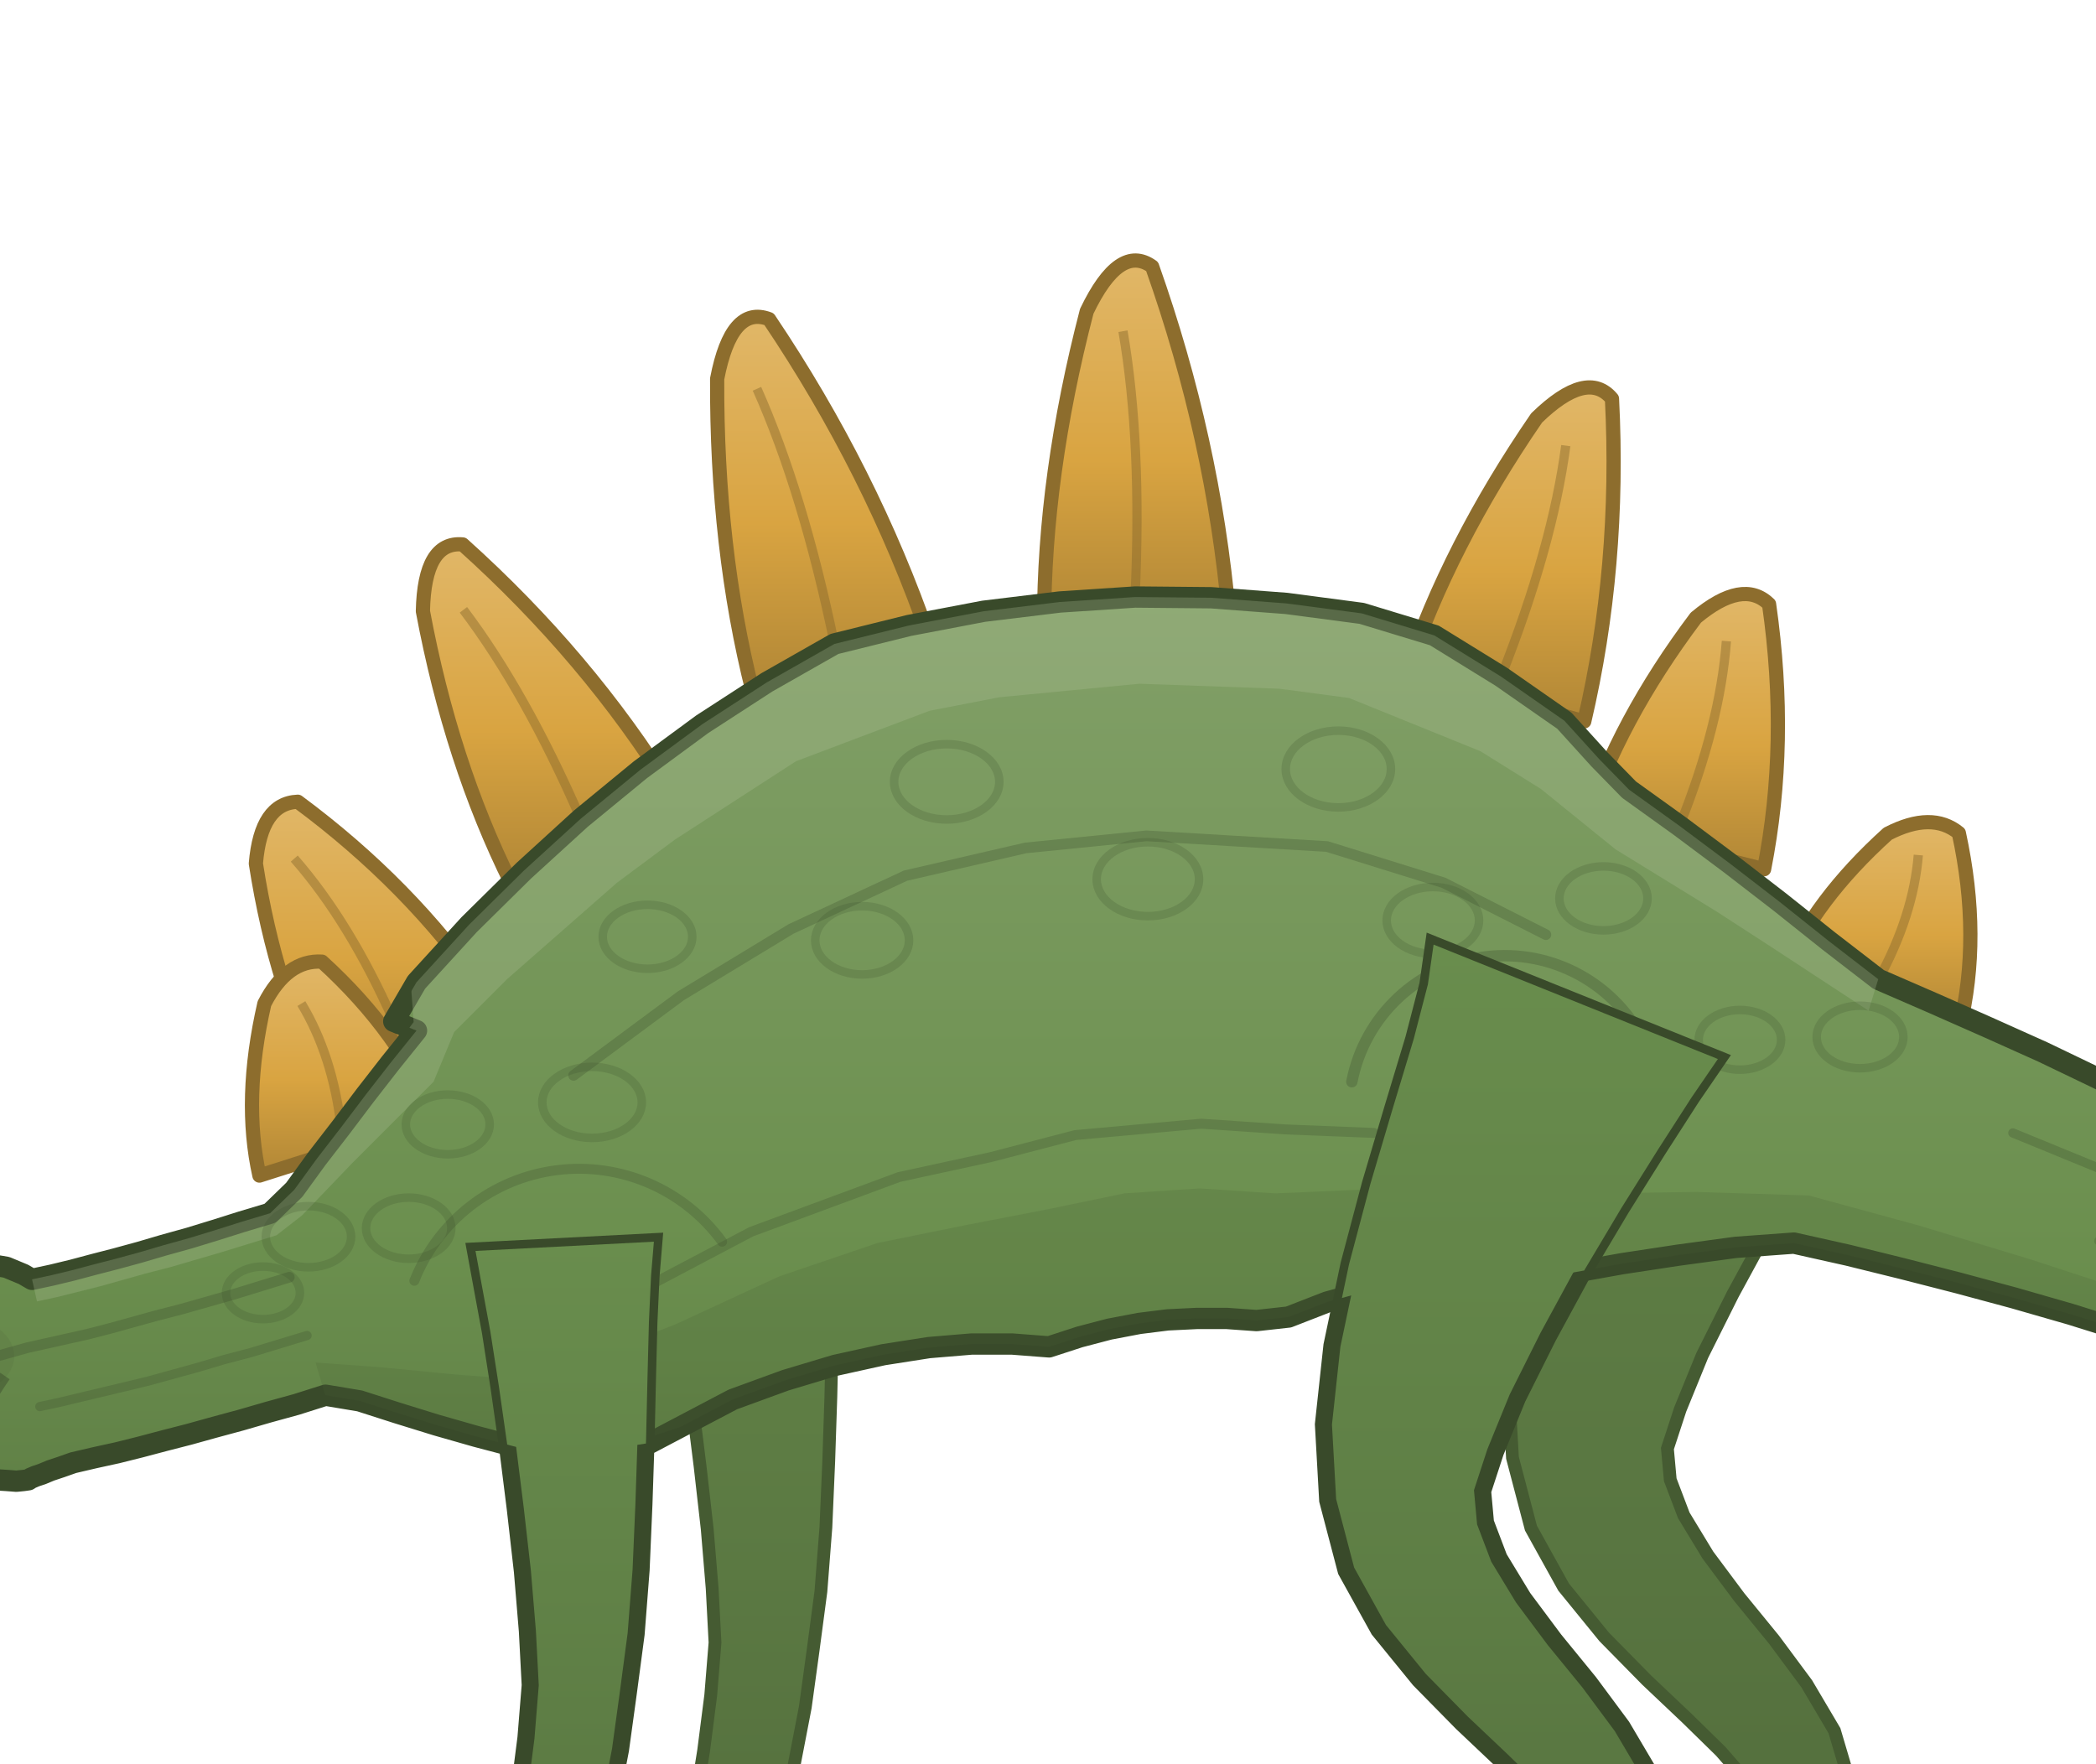
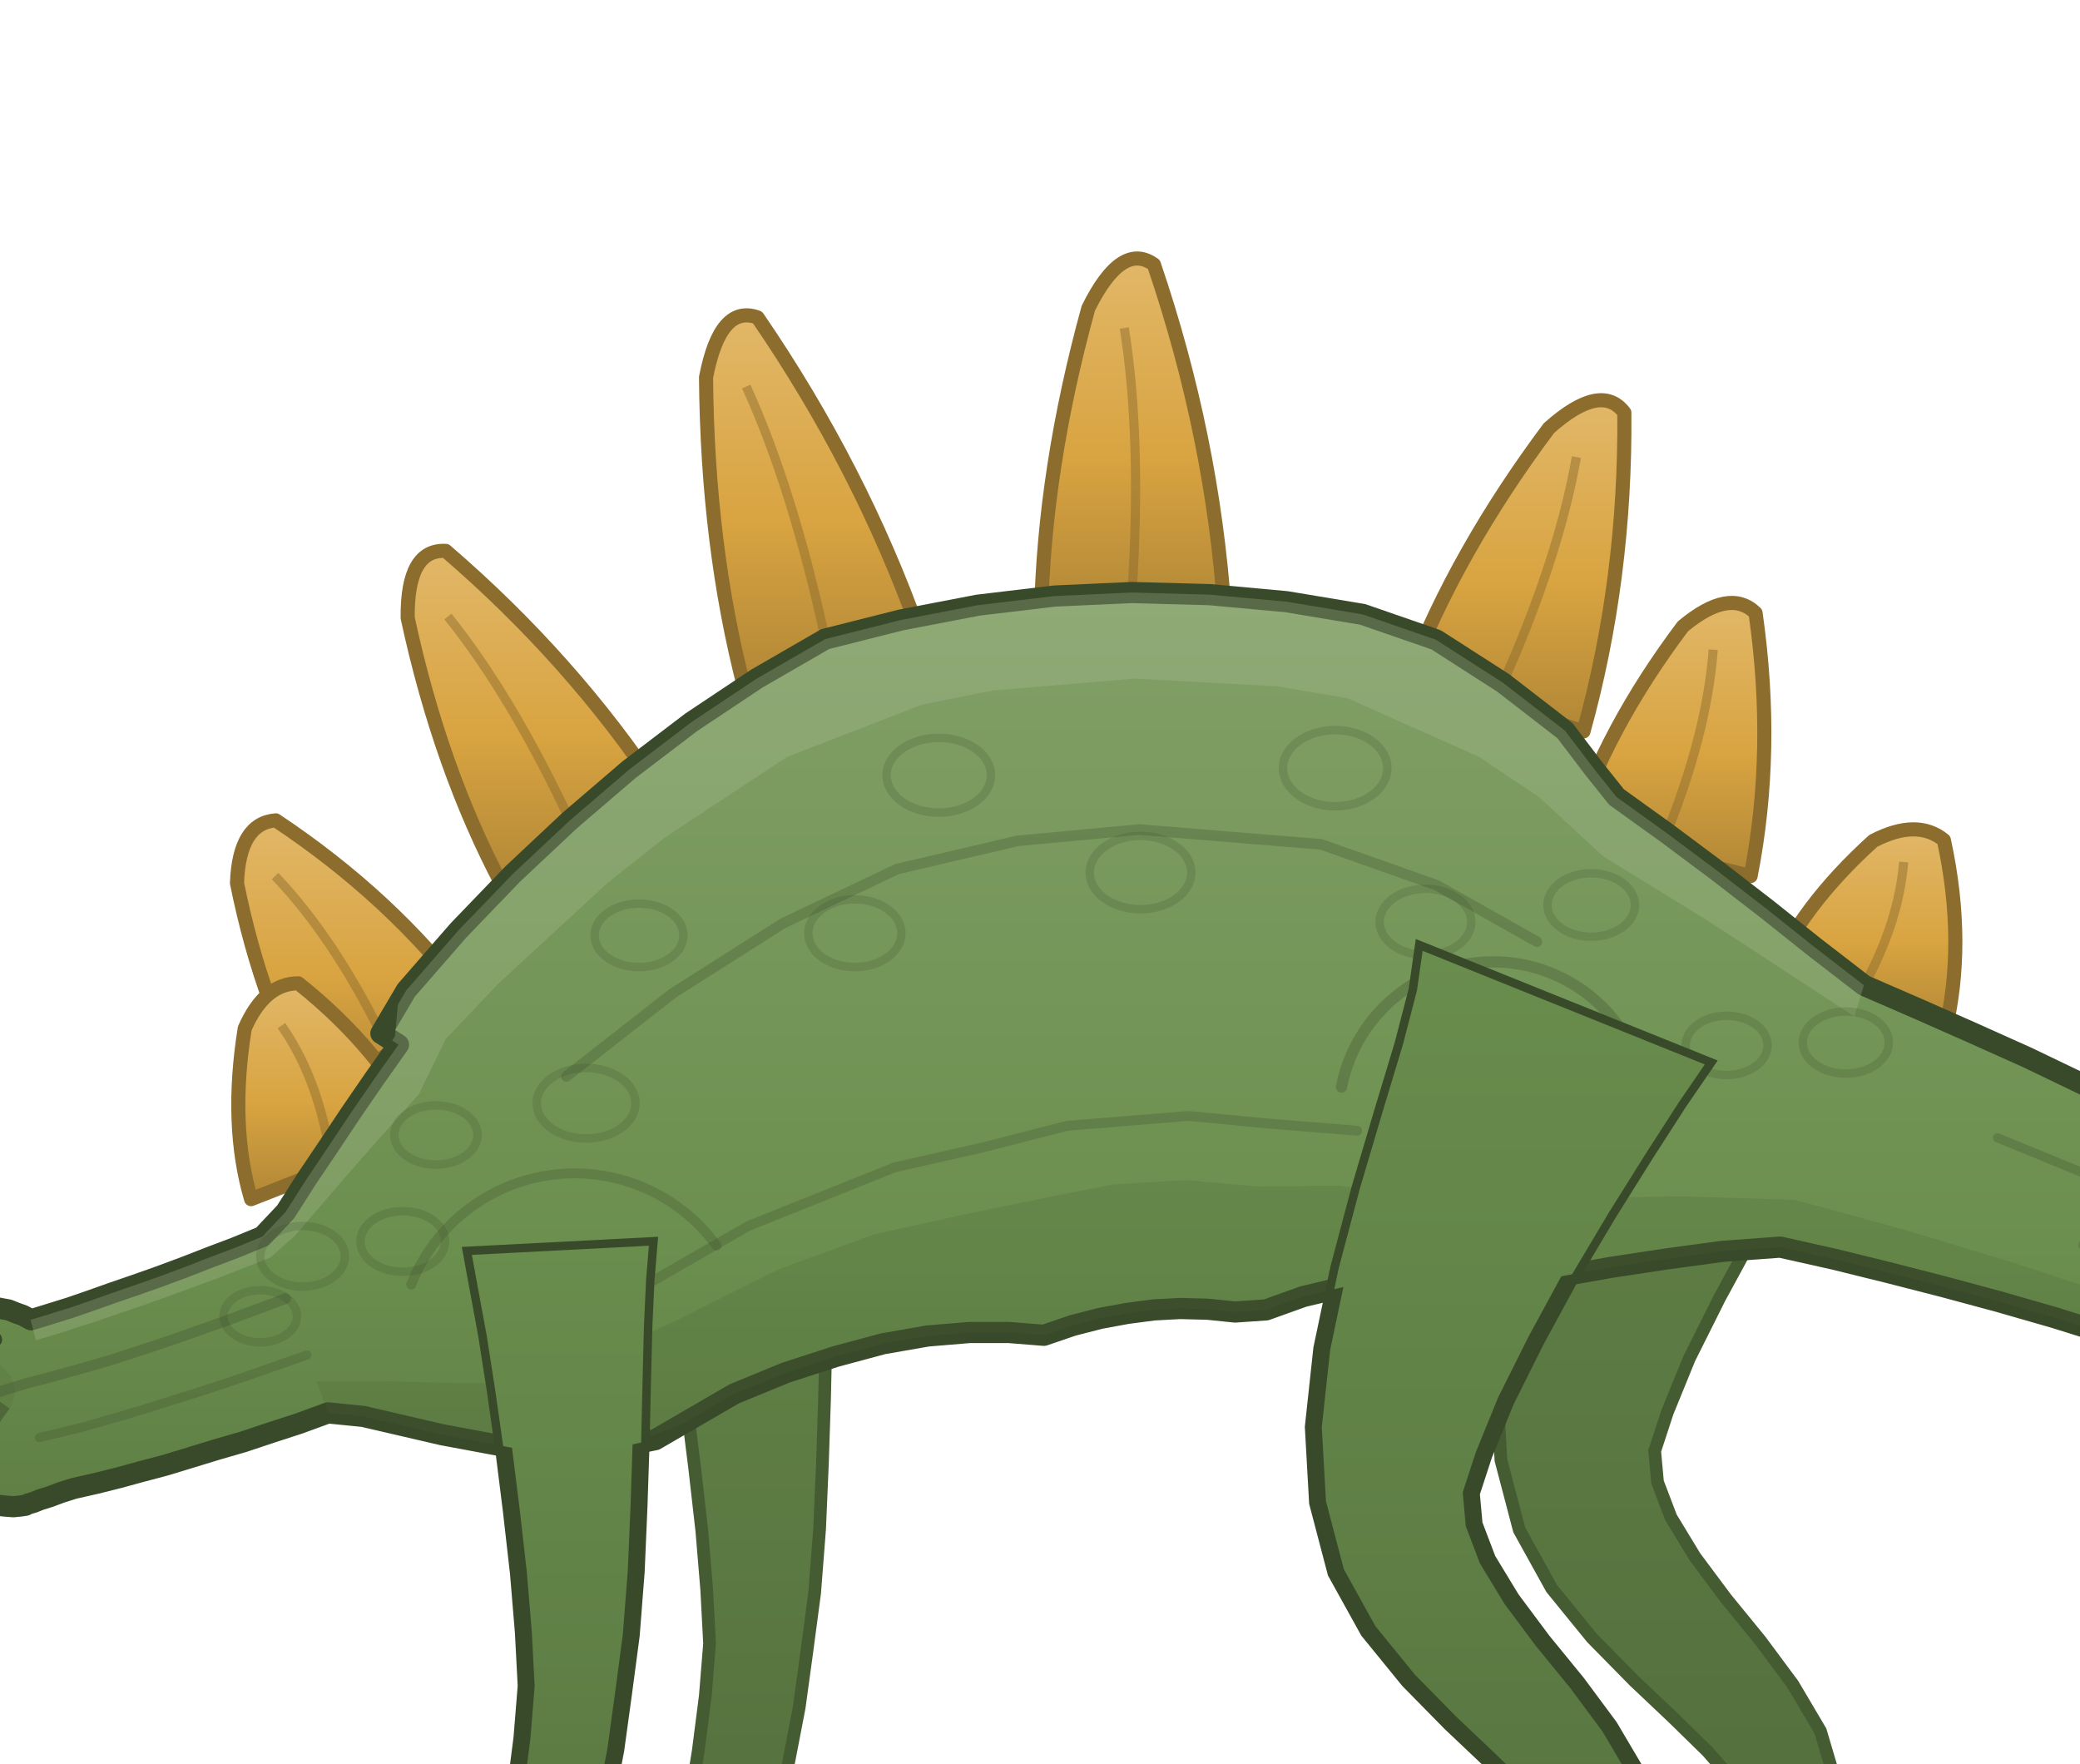
- <svg xmlns="http://www.w3.org/2000/svg" viewBox="291.3 168.1 294.9 248.1" role="img" aria-label="Stegosaurus back">
+ <svg xmlns="http://www.w3.org/2000/svg" viewBox="291.3 166.2 294.9 250" role="img" aria-label="Stegosaurus back">
  <defs>
    <clipPath id="bod-part-stegosaurus-back">
-       <path d="M740.7 415.2L732.2 409L723.8 402.9L715.4 396.9L707 391.1L698.7 385.4L690.4 379.9L682.2 374.5L674 369.2L665.9 364L657.7 359L649.7 354.1L641.6 349.4L633.6 344.8L625.7 340.3L617.8 335.9L609.9 331.7L602 327.6L594.2 323.6L586.4 319.8L578.7 316.1L570.9 312.6L563.2 309.2L555.6 305.9L548.6 300.5L541.7 295L534.7 289.6L527.6 284.3L520.5 279.2L516.3 274.9L511.4 269.5L502.5 263.3L493.1 257.5L482.9 254.4L472.3 253L461.7 252.2L451 252.1L440.4 252.8L429.7 254.1L419.2 256.1L408.7 258.7L399.2 264.1L390.1 270L381.4 276.4L373 283.3L365 290.6L357.3 298.2L349.9 306.3L346.7 311.8L349.9 313.1L346.2 317.7L342.7 322.2L339.3 326.7L335.9 331.1L332.7 335.5L329.3 338.8L325.3 340L321.5 341.2L317.9 342.3L314.3 343.3L310.9 344.3L307.6 345.2L304.5 346L301.5 346.8L298.6 347.5L295.8 348.1L294.6 347.4L293.4 346.9L292.2 346.4L291 346.2L289.9 346L288.9 345.9L287.8 345.7L286.9 345.8L286 346.1L285.3 346.7L284.6 347.5L284 348.6L283.5 350.1L283 351.6L282.4 353.1L281.7 354.5L281 355.9L280.3 357.2L279.2 358L278.2 358.8L277.3 359.6L276.4 360.4L275.6 361.1L274.9 361.8L274.2 362.4L273.7 363L273.3 363.5L273 364.1L272.9 364.7L272.9 365.2L273.2 366.5L273.7 367.6L274.2 368.5L274.7 369.3L275.3 369.9L276 370.4L277.6 371.5L279.3 372.6L281.1 373.5L282.9 374.3L284.7 375L286.5 375.6L288.8 376L290.7 376.3L292.3 376.4L293.6 376.5L294.6 376.4L295.3 376.3L295.6 376.1L296.3 375.8L297.2 375.5L298.4 375L299.9 374.5L301.6 373.9L301.6 373.9L304.6 373.2L307.8 372.5L311 371.7L314.4 370.8L317.9 369.9L321.5 368.9L325.2 367.9L329 366.8L333 365.7L337.1 364.4L341.9 365.2L347.2 366.9L352.7 368.6L358.3 370.2L364 371.7L369.9 373.1L382.8 371.1L394.4 365L401.8 362.3L408.8 360.2L415.6 358.7L422 357.7L428 357.2L433.7 357.2L438.9 357.6L443.2 356.2L447.4 355.1L451.6 354.3L455.6 353.8L459.7 353.6L463.9 353.6L468.1 353.9L472.6 353.4L478 351.3L483.8 349.7L493.7 349.8L504.1 348.9L511.7 347.3L519.5 345.9L527.4 344.7L535.5 343.6L543.7 343L551.3 344.7L559 346.6L566.8 348.6L574.6 350.7L582.6 353L590.6 355.5L598.7 358L606.8 360.8L615.1 363.7L623.4 366.7L631.8 369.9L640.2 373.2L648.8 376.6L657.4 380.3L666.1 384L674.8 387.9L683.6 392L692.5 396.2L701.5 400.5L710.5 405L719.6 409.7L728.8 414.5L738 419.4Z" />
+       <path d="M740.7 415.2L732.2 409L723.8 402.9L715.4 396.9L707 391.1L698.7 385.4L690.4 379.9L682.2 374.5L674 369.2L665.9 364L657.7 359L649.7 354.1L641.6 349.4L633.6 344.8L625.7 340.3L617.8 335.9L609.9 331.7L602 327.6L594.2 323.6L586.4 319.8L578.7 316.1L570.9 312.6L563.2 309.2L555.6 305.9L548.6 300.5L541.7 295L534.7 289.6L527.6 284.3L520.5 279.2L517.3 275.2L513.2 269.8L504.4 263L494.9 256.9L484.5 253.3L473.7 251.5L462.8 250.5L451.8 250.2L440.8 250.7L429.9 252L419 254.1L408.3 256.8L398.6 262.4L389.3 268.6L380.5 275.3L372.1 282.5L364 290.1L356.3 298.1L348.9 306.6L345.3 312.7L347.8 314.3L344.4 319.1L341.1 323.9L337.9 328.7L334.8 333.3L331.8 338L328.5 341.5L324.6 343.1L320.9 344.5L317.3 345.9L313.8 347.2L310.4 348.4L307.2 349.5L304.1 350.6L301.2 351.6L298.3 352.5L295.7 353.3L294.6 352.7L293.5 352.3L292.5 351.9L291.4 351.7L290.4 351.5L289.3 351.5L288.3 351.3L287.4 351.3L286.5 351.6L285.7 352.1L285 352.9L284.4 353.9L283.9 355.3L283.3 356.6L282.7 358L282 359.3L281.2 360.5L280.4 361.8L279.4 362.5L278.3 363.2L277.4 363.9L276.5 364.6L275.7 365.3L274.9 366L274.3 366.5L273.7 367L273.3 367.5L273 368L272.9 368.6L272.9 369.1L273.2 370.2L273.6 371.3L274 372.1L274.6 372.8L275.2 373.4L275.8 373.9L277.4 375L279.1 376L280.8 376.9L282.6 377.6L284.4 378.3L286.2 378.8L288.4 379.2L290.3 379.5L291.9 379.7L293.2 379.8L294.2 379.7L294.9 379.6L295.3 379.4L296 379.2L297 378.8L298.3 378.4L299.9 377.8L301.8 377.2L301.8 377.2L304.9 376.5L308.1 375.7L311.4 374.8L314.8 373.9L318.4 372.8L322 371.7L325.8 370.6L329.7 369.3L333.7 368L337.8 366.5L342.8 367L348.4 368.3L354 369.6L359.9 370.7L365.8 371.8L372 372.8L384.2 370.3L395.4 363.8L402.7 360.8L409.8 358.5L416.5 356.7L422.8 355.6L428.8 355.1L434.3 355.1L439.3 355.5L443.4 354.1L447.3 353.1L451.1 352.4L454.9 351.9L458.6 351.7L462.5 351.8L466.4 352.2L470.8 351.9L476.1 350L482 348.6L492.7 349.5L504.1 348.9L511.7 347.3L519.5 345.9L527.4 344.7L535.5 343.6L543.7 343L551.3 344.7L559 346.6L566.8 348.6L574.6 350.7L582.6 353L590.6 355.5L598.7 358L606.8 360.8L615.1 363.7L623.4 366.7L631.8 369.9L640.2 373.2L648.8 376.6L657.4 380.3L666.1 384L674.8 387.9L683.6 392L692.5 396.2L701.5 400.5L710.5 405L719.6 409.7L728.8 414.5L738 419.4Z" />
    </clipPath>
    <linearGradient id="gb-part-stegosaurus-back" x1="0" y1="0" x2="0" y2="1">
      <stop offset="0" stop-color="#82a068" />
      <stop offset="0.55" stop-color="#6b8f4e" />
      <stop offset="1" stop-color="#536f3d" />
    </linearGradient>
    <linearGradient id="gl-part-stegosaurus-back" x1="0" y1="0" x2="0" y2="1">
      <stop offset="0" stop-color="#698d4d" />
      <stop offset="0.55" stop-color="#5e7e45" />
      <stop offset="1" stop-color="#526c3c" />
    </linearGradient>
    <linearGradient id="gf-part-stegosaurus-back" x1="0" y1="0" x2="0" y2="1">
      <stop offset="0" stop-color="#628347" />
      <stop offset="0.55" stop-color="#597641" />
      <stop offset="1" stop-color="#506a3a" />
    </linearGradient>
    <linearGradient id="sc-part-stegosaurus-back" x1="0" y1="0" x2="0" y2="1">
      <stop offset="0" stop-color="#e1b768" />
      <stop offset="0.55" stop-color="#d9a441" />
      <stop offset="1" stop-color="#b18736" />
    </linearGradient>
    <linearGradient id="bn-part-stegosaurus-back" x1="0" y1="0" x2="0" y2="1">
      <stop offset="0" stop-color="#eee7d1" />
      <stop offset="0.55" stop-color="#e6dcc0" />
      <stop offset="1" stop-color="#c4bca3" />
    </linearGradient>
  </defs>
  <path d="M519 295L518.2 300.6L516.2 308.3L513.3 317.9L510.1 328.7L507.1 340L504.7 351.4L503.5 362.5L504.1 373.2L506.7 383.1L511.3 391.4L517 398.4L523 404.5L528.6 409.8L533.4 414.5L536.8 418.4L538.5 421.3L538.4 424.2L537.4 427.5L535.5 431.2L533 434.9L530.1 438.6L527.2 442L524.5 445.2L522.6 447.8L535.4 456.2L536.6 454.1L538.7 451.2L541.6 447.5L544.7 443L547.8 437.9L550.3 432.1L551.8 425.7L551.5 418.7L549.4 411.6L545.5 405L540.9 398.8L536 392.8L531.6 386.9L528.2 381.3L526.3 376.3L525.9 371.9L527.7 366.4L530.8 358.8L535.1 350.2L540.1 341L545.4 332.1L550.6 323.8L555.3 316.5L559 311.1Z" fill="url(#gf-part-stegosaurus-back)" stroke="#455b32" stroke-width="1.8" />
  <path d="M533 457.8L517.3 463.7Q514.8 467 518.7 468.3L535 464.2Z" fill="url(#gf-part-stegosaurus-back)" stroke="#455b32" stroke-width="1.5" stroke-linejoin="round" />
  <path d="M517.5 464.5L513.7 467.3L518.5 467.5Z" fill="#455b32" />
  <path d="M529.9 455.4L510.9 462.5Q508.2 466.1 512.5 467.5L532.1 462.6Z" fill="url(#gf-part-stegosaurus-back)" stroke="#455b32" stroke-width="1.5" stroke-linejoin="round" />
  <path d="M511.2 463.5L507.4 466.3L512.2 466.5Z" fill="#455b32" />
  <path d="M534.5 464.6L541.3 467.4Q545 467 543.4 463.6L537.5 459.4Z" fill="url(#gf-part-stegosaurus-back)" stroke="#455b32" stroke-width="1.5" stroke-linejoin="round" />
  <path d="M541.5 466.9L546.3 467.7L543.1 464.1Z" fill="#455b32" />
  <path d="M409.3 336.8L408.9 341.6L408.6 348.1L408.4 355.9L408.2 364.6L407.9 373.7L407.5 383L406.8 392L405.7 400.3L404.6 408.3L403 416.6L401.2 425L399.2 433.1L397.3 440.6L395.4 447.3L393.8 452.9L392.7 457.1L382.8 454.9L383.6 450.5L384.7 444.8L386.1 438L387.6 430.5L389 422.5L390.3 414.4L391.3 406.6L391.9 399.2L391.5 391.6L390.8 383.2L389.8 374.4L388.7 365.6L387.5 357.2L386.3 349.5L385.1 343L384.2 338.1Z" fill="url(#gf-part-stegosaurus-back)" stroke="#455b32" stroke-width="1.8" />
  <ellipse cx="384.8" cy="462" rx="14.4" ry="5.5" fill="url(#gf-part-stegosaurus-back)" stroke="#455b32" stroke-width="2" />
  <path d="M380.4 458.4L378.8 463.7M386.5 458.4L384.9 463.7" fill="none" stroke="#455b32" stroke-width="1.2" opacity="0.45" />
  <path d="M567 312.7Q570.1 300 566.9 285.3Q563.1 282.2 556.9 285.4Q546.6 294.7 542.3 304.8Z" fill="url(#sc-part-stegosaurus-back)" stroke="#8d6d2d" stroke-width="2" stroke-linejoin="round" />
  <path d="M555.6 305.9Q560.5 296.9 561.2 288.4" fill="none" stroke="#85672b" stroke-width="1.3" opacity="0.45" />
  <path d="M539.5 290.4Q543 272.6 540.2 253.1Q536.5 249.5 529.9 255Q519 269.5 514.3 284.1Z" fill="url(#sc-part-stegosaurus-back)" stroke="#8d6d2d" stroke-width="2" stroke-linejoin="round" />
  <path d="M527.6 284.3Q533.3 270.1 534.2 258.3" fill="none" stroke="#85672b" stroke-width="1.3" opacity="0.45" />
-   <path d="M514.2 269.6Q519.3 247.8 518.1 224.2Q514.6 220 507.5 226.9Q495.2 244.8 489.2 262.7Z" fill="url(#sc-part-stegosaurus-back)" stroke="#8d6d2d" stroke-width="2" stroke-linejoin="round" />
-   <path d="M502.5 263.3Q509.7 245.1 511.6 230.8" fill="none" stroke="#85672b" stroke-width="1.3" opacity="0.45" />
-   <path d="M464.2 254.6Q462 229.9 453.4 205.6Q448.8 202.3 444.2 211.9Q438.2 235 438.2 255.7Z" fill="url(#sc-part-stegosaurus-back)" stroke="#8d6d2d" stroke-width="2" stroke-linejoin="round" />
-   <path d="M451 252.1Q452 230.4 449.3 214.7" fill="none" stroke="#85672b" stroke-width="1.3" opacity="0.45" />
-   <path d="M422 257.8Q413.9 234.4 399.5 213Q394.2 211 392.2 221.4Q392.1 245.2 397.2 265.4Z" fill="url(#sc-part-stegosaurus-back)" stroke="#8d6d2d" stroke-width="2" stroke-linejoin="round" />
-   <path d="M408.7 258.7Q404.3 237.4 397.8 222.8" fill="none" stroke="#85672b" stroke-width="1.3" opacity="0.45" />
-   <path d="M385.8 279.5Q374 260.5 356.4 244.7Q351 244.2 350.8 254.1Q354.8 275.4 363.2 292.3Z" fill="url(#sc-part-stegosaurus-back)" stroke="#8d6d2d" stroke-width="2" stroke-linejoin="round" />
-   <path d="M373 283.3Q365.2 265.4 356.5 253.9" fill="none" stroke="#85672b" stroke-width="1.3" opacity="0.45" />
-   <path d="M359.4 307.6Q349 292.6 333.2 280.9Q328 281.1 327.3 289.6Q330.1 307.6 337.2 321.1Z" fill="url(#sc-part-stegosaurus-back)" stroke="#8d6d2d" stroke-width="2" stroke-linejoin="round" />
-   <path d="M346.7 311.8Q340.5 297.8 332.7 288.9" fill="none" stroke="#85672b" stroke-width="1.3" opacity="0.45" />
-   <path d="M352.6 325.6Q347.7 313.5 336.6 303.4Q331.7 303.1 328.5 309.3Q325.4 322.8 327.8 333.5Z" fill="url(#sc-part-stegosaurus-back)" stroke="#8d6d2d" stroke-width="2" stroke-linejoin="round" />
-   <path d="M339.3 326.7Q338.1 316.6 333.7 309.3" fill="none" stroke="#85672b" stroke-width="1.3" opacity="0.45" />
+   <path d="M515.8 269.9Q521.8 248.3 521.6 224.7Q518.3 220.3 510.9 226.9Q497.9 244.3 491.1 261.9Z" fill="url(#sc-part-stegosaurus-back)" stroke="#8d6d2d" stroke-width="2" stroke-linejoin="round" />
+   <path d="M504.4 263Q512.3 245.2 514.8 231" fill="none" stroke="#85672b" stroke-width="1.3" opacity="0.45" />
+   <path d="M464.9 252.8Q463.2 228.1 454.9 203.7Q450.3 200.4 445.6 209.9Q439.3 232.8 438.9 253.6Z" fill="url(#sc-part-stegosaurus-back)" stroke="#8d6d2d" stroke-width="2" stroke-linejoin="round" />
+   <path d="M451.8 250.2Q453.2 228.4 450.7 212.7" fill="none" stroke="#85672b" stroke-width="1.3" opacity="0.45" />
+   <path d="M421.6 255.8Q413.3 232.5 398.7 211.2Q393.4 209.3 391.4 219.7Q391.6 243.5 396.8 263.6Z" fill="url(#sc-part-stegosaurus-back)" stroke="#8d6d2d" stroke-width="2" stroke-linejoin="round" />
+   <path d="M408.3 256.8Q403.7 235.5 397.1 221" fill="none" stroke="#85672b" stroke-width="1.3" opacity="0.45" />
+   <path d="M384.8 278.4Q372.4 259.7 354.5 244.3Q349 244 349.1 253.8Q353.7 275.1 362.5 291.7Z" fill="url(#sc-part-stegosaurus-back)" stroke="#8d6d2d" stroke-width="2" stroke-linejoin="round" />
+   <path d="M372.1 282.5Q363.8 264.8 354.8 253.6" fill="none" stroke="#85672b" stroke-width="1.3" opacity="0.45" />
+   <path d="M357.8 307.9Q346.8 293.4 330.4 282.5Q325.2 282.9 324.9 291.4Q328.5 309.2 336.2 322.4Z" fill="url(#sc-part-stegosaurus-back)" stroke="#8d6d2d" stroke-width="2" stroke-linejoin="round" />
+   <path d="M345.3 312.7Q338.5 299 330.3 290.4" fill="none" stroke="#85672b" stroke-width="1.3" opacity="0.45" />
+   <path d="M351.1 326.7Q345.4 315 333.6 305.6Q328.8 305.6 326 312Q323.8 325.7 326.9 336.2Z" fill="url(#sc-part-stegosaurus-back)" stroke="#8d6d2d" stroke-width="2" stroke-linejoin="round" />
+   <path d="M337.9 328.7Q336.1 318.6 331.2 311.6" fill="none" stroke="#85672b" stroke-width="1.3" opacity="0.45" />
  <path d="M718.3 405.7Q739.3 392.4 752 378.9Q727.9 387.9 706.3 398.5Z" fill="url(#bn-part-stegosaurus-back)" stroke="#8a7a52" stroke-width="1.6" stroke-linejoin="round" />
  <path d="M685.4 383.1Q705.9 369.1 718.1 355.1Q694.3 365 673.2 376.4Z" fill="url(#bn-part-stegosaurus-back)" stroke="#8a7a52" stroke-width="1.6" stroke-linejoin="round" />
-   <path d="M740.7 415.2L732.2 409L723.8 402.9L715.4 396.9L707 391.1L698.7 385.4L690.4 379.9L682.2 374.5L674 369.2L665.9 364L657.7 359L649.7 354.1L641.6 349.4L633.6 344.8L625.7 340.3L617.8 335.9L609.9 331.7L602 327.6L594.2 323.6L586.4 319.8L578.7 316.1L570.9 312.6L563.2 309.2L555.6 305.9L548.6 300.5L541.7 295L534.7 289.6L527.6 284.3L520.5 279.2L516.3 274.9L511.4 269.5L502.5 263.3L493.1 257.5L482.9 254.4L472.3 253L461.7 252.2L451 252.1L440.4 252.8L429.7 254.1L419.2 256.1L408.7 258.7L399.2 264.1L390.1 270L381.4 276.4L373 283.3L365 290.6L357.3 298.2L349.9 306.3L346.7 311.8L349.9 313.1L346.2 317.7L342.7 322.2L339.3 326.7L335.9 331.1L332.7 335.5L329.3 338.8L325.3 340L321.5 341.2L317.9 342.3L314.3 343.3L310.9 344.3L307.6 345.2L304.5 346L301.5 346.8L298.6 347.5L295.8 348.1L294.6 347.4L293.4 346.9L292.2 346.4L291 346.2L289.9 346L288.9 345.9L287.8 345.7L286.9 345.8L286 346.1L285.3 346.7L284.6 347.5L284 348.6L283.5 350.1L283 351.6L282.4 353.1L281.7 354.5L281 355.9L280.3 357.2L279.2 358L278.2 358.8L277.3 359.6L276.4 360.4L275.6 361.1L274.9 361.8L274.2 362.4L273.7 363L273.3 363.5L273 364.1L272.9 364.7L272.9 365.2L273.2 366.5L273.7 367.6L274.2 368.5L274.7 369.3L275.3 369.9L276 370.4L277.6 371.5L279.3 372.6L281.1 373.5L282.9 374.3L284.7 375L286.5 375.6L288.8 376L290.7 376.3L292.3 376.4L293.6 376.5L294.6 376.4L295.3 376.3L295.6 376.1L296.3 375.8L297.2 375.5L298.4 375L299.9 374.5L301.6 373.9L301.6 373.9L304.6 373.2L307.8 372.5L311 371.7L314.4 370.8L317.9 369.9L321.5 368.9L325.2 367.9L329 366.8L333 365.7L337.1 364.4L341.9 365.2L347.2 366.9L352.7 368.6L358.3 370.2L364 371.7L369.9 373.1L382.8 371.1L394.4 365L401.8 362.3L408.8 360.2L415.6 358.7L422 357.7L428 357.2L433.7 357.2L438.9 357.6L443.2 356.2L447.4 355.1L451.6 354.3L455.6 353.8L459.7 353.6L463.9 353.6L468.1 353.9L472.6 353.4L478 351.3L483.8 349.7L493.7 349.8L504.1 348.9L511.7 347.3L519.5 345.9L527.4 344.7L535.5 343.6L543.7 343L551.3 344.7L559 346.6L566.8 348.6L574.6 350.7L582.6 353L590.6 355.5L598.7 358L606.8 360.8L615.1 363.7L623.4 366.7L631.8 369.9L640.2 373.2L648.8 376.6L657.4 380.3L666.1 384L674.8 387.9L683.6 392L692.5 396.2L701.5 400.5L710.5 405L719.6 409.7L728.8 414.5L738 419.4Z" fill="url(#gb-part-stegosaurus-back)" stroke="#394a2a" stroke-width="3" stroke-linejoin="round" />
+   <path d="M740.7 415.2L732.2 409L723.8 402.9L715.4 396.9L707 391.1L698.7 385.4L690.4 379.9L682.2 374.5L674 369.2L665.9 364L657.7 359L649.7 354.1L641.6 349.4L633.6 344.8L625.7 340.3L617.8 335.9L609.9 331.7L602 327.6L594.2 323.6L586.4 319.8L578.7 316.1L570.9 312.6L563.2 309.2L555.6 305.9L548.6 300.5L541.7 295L534.7 289.6L527.6 284.3L520.5 279.2L517.3 275.2L513.2 269.8L504.4 263L494.9 256.9L484.5 253.3L473.7 251.5L462.8 250.5L451.8 250.2L440.8 250.7L429.9 252L419 254.1L408.3 256.8L398.6 262.4L389.3 268.6L380.5 275.3L372.1 282.5L364 290.1L356.3 298.1L348.9 306.6L345.3 312.7L347.8 314.3L344.4 319.1L341.1 323.9L337.9 328.7L334.8 333.3L331.8 338L328.5 341.5L324.6 343.1L320.9 344.5L317.3 345.9L313.8 347.2L310.4 348.4L307.2 349.5L304.1 350.6L301.2 351.6L298.3 352.5L295.7 353.3L294.6 352.7L293.5 352.3L292.5 351.9L291.4 351.7L290.4 351.5L289.3 351.5L288.3 351.3L287.4 351.3L286.5 351.6L285.7 352.1L285 352.9L284.4 353.9L283.9 355.3L283.3 356.6L282.7 358L282 359.3L281.2 360.5L280.4 361.8L279.4 362.5L278.3 363.2L277.4 363.9L276.5 364.6L275.7 365.3L274.9 366L274.3 366.5L273.7 367L273.3 367.5L273 368L272.9 368.6L272.9 369.1L273.2 370.2L273.6 371.3L274 372.1L274.6 372.8L275.2 373.4L275.8 373.9L277.4 375L279.1 376L280.8 376.9L282.6 377.6L284.4 378.3L286.2 378.8L288.4 379.2L290.3 379.5L291.9 379.7L293.2 379.8L294.2 379.7L294.9 379.6L295.3 379.4L296 379.2L297 378.8L298.3 378.4L299.9 377.8L301.8 377.2L301.8 377.2L304.9 376.5L308.1 375.7L311.4 374.8L314.8 373.9L318.4 372.8L322 371.7L325.8 370.6L329.7 369.3L333.7 368L337.8 366.5L342.8 367L348.4 368.3L354 369.6L359.9 370.7L365.8 371.8L372 372.8L384.2 370.3L395.4 363.8L402.7 360.8L409.8 358.5L416.5 356.7L422.8 355.6L428.8 355.1L434.3 355.1L439.3 355.5L443.4 354.1L447.3 353.1L451.1 352.4L454.9 351.9L458.6 351.7L462.5 351.8L466.4 352.2L470.8 351.9L476.1 350L482 348.6L492.7 349.5L504.1 348.9L511.7 347.3L519.5 345.9L527.4 344.7L535.5 343.6L543.7 343L551.3 344.7L559 346.6L566.8 348.6L574.6 350.7L582.6 353L590.6 355.5L598.7 358L606.8 360.8L615.1 363.7L623.4 366.7L631.8 369.9L640.2 373.2L648.8 376.6L657.4 380.3L666.1 384L674.8 387.9L683.6 392L692.5 396.2L701.5 400.5L710.5 405L719.6 409.7L728.8 414.5L738 419.4Z" fill="url(#gb-part-stegosaurus-back)" stroke="#394a2a" stroke-width="3" stroke-linejoin="round" />
  <g clip-path="url(#bod-part-stegosaurus-back)">
-     <path d="M710.4 405.2L692.4 396.4L674.7 388.2L657.2 380.6L640 373.6L623.2 367.1L606.6 361.3L590.3 356L574.4 351.3L558.8 347.2L543.5 343.7L527.1 345.7L511.4 348.6L493.2 351.3L477.5 353.1L467.8 355.8L459.7 355.6L451.8 356.4L443.7 358.2L434.3 359.1L422.8 359.3L409.7 361.6L395.3 366.2L370.3 374.3L358.6 371.1L347.4 367.7L337.2 364.9L335.7 359.8L345.2 360.5L355.5 361.5L366.3 362.3L386.4 354.4L400.9 347.7L414.7 343L427.5 340.4L438.9 338.2L449.5 336L460.1 335.3L470.7 336L482.4 335.5L497.8 336.3L514.6 336L530 335.8L545.8 336.3L561.2 340.5L576.7 345.2L592.6 350.4L608.8 356.3L625.2 362.7L641.9 369.8L658.9 377.3L676.1 385.5L693.6 394.3L711.4 403.6Z" fill="#475d34" opacity="0.2" />
-     <path d="M555.8 305.1L542 294L535 288.5L520.9 277.8L512 267.9L503 261.5L483.2 252.4L472.5 250.9L450.9 250.1L429.4 252.1L418.7 254.1L398.5 262.2L380.6 274.8L372.2 281.8L356.4 296.9L349 305.1L349.5 311.9L342.4 321.3L339 325.9L332.5 334.9L329.1 338.3L321.4 340.7L314.2 342.8L310.8 343.7L304.3 345.5L298.5 347L295.7 347.6L296.5 351.2L299.3 350.6L305.3 349.1L311.7 347.3L315.2 346.4L322.4 344.3L330.2 341.9L333.8 339.1L340.9 331.7L344.6 328L352.3 320.3L355.2 313.3L362.6 305.9L378.1 292.3L386.3 286.2L403.3 275.2L422.1 268.1L431.9 266.2L451.6 264.3L471.3 265L481.1 266.3L499.6 273.8L508.1 279.1L518.6 287.6L532.9 296.4L540 301L554.2 310.3Z" fill="#b4c59f" opacity="0.26" />
+     <path d="M710.4 405.2L692.4 396.4L674.7 388.2L657.2 380.6L640 373.6L623.2 367.1L606.6 361.3L590.3 356L574.4 351.3L558.8 347.2L543.5 343.7L527.1 345.7L511.4 348.6L492.2 351L475.5 351.7L466.1 354.2L458.6 353.8L451.3 354.4L443.8 356.1L435 356.9L423.7 357.2L410.7 359.8L396.3 365L372.5 373.9L360.2 371.7L348.6 369L338 367L336.2 362L345.9 362L356.5 362.3L367.6 362.2L387 353.5L401.6 346.2L415.2 341.2L427.9 338.4L439 336.1L449.2 334.1L459.4 333.5L469.7 334.4L481.2 334.3L497.2 336.1L514.6 336L530 335.8L545.8 336.3L561.2 340.5L576.7 345.2L592.6 350.4L608.8 356.3L625.2 362.7L641.9 369.8L658.9 377.3L676.1 385.5L693.6 394.3L711.4 403.6Z" fill="#475d34" opacity="0.2" />
+     <path d="M555.8 305.1L542 294L535 288.5L520.9 277.8L513.9 268.2L504.9 261.3L484.9 251.3L474 249.5L451.8 248.2L429.5 250L418.5 252L397.9 260.5L379.7 273.7L371.2 281L355.4 296.9L348 305.4L347.3 313.1L340.7 323L337.6 327.9L331.6 337.4L328.3 341L320.7 344L313.6 346.7L310.3 347.9L304 350.1L298.2 352L295.5 352.8L296.4 356.2L299.1 355.4L305 353.5L311.4 351.3L314.8 350.1L321.9 347.5L329.6 344.5L333.1 341.4L339.8 333.6L343.3 329.6L350.7 321.3L354.5 313.5L361.9 305.7L377.4 291.4L385.6 284.9L402.9 273.5L422 266.1L432 264.1L452.2 262.4L472.4 263.5L482.4 265.2L501 273.5L509.5 279.2L518.6 287.6L532.9 296.4L540 301L554.2 310.3Z" fill="#b4c59f" opacity="0.26" />
  </g>
  <g clip-path="url(#bod-part-stegosaurus-back)">
    <g fill="none" stroke="#394a2a" stroke-width="1.2" opacity="0.2">
      <ellipse cx="553" cy="314" rx="6.1" ry="4.4" />
      <ellipse cx="516.9" cy="294.5" rx="6.2" ry="4.5" />
-       <ellipse cx="479.6" cy="276.3" rx="7.4" ry="5.4" />
-       <ellipse cx="424.5" cy="278.1" rx="7.4" ry="5.3" />
-       <ellipse cx="382.4" cy="299.9" rx="6.3" ry="4.5" />
-       <ellipse cx="354.3" cy="326.3" rx="5.9" ry="4.2" />
-       <ellipse cx="334.7" cy="342.1" rx="6" ry="4.3" />
+       <ellipse cx="480.6" cy="275.1" rx="7.4" ry="5.4" />
+       <ellipse cx="424.4" cy="276.1" rx="7.4" ry="5.3" />
+       <ellipse cx="381.9" cy="298.8" rx="6.3" ry="4.5" />
+       <ellipse cx="353.1" cy="327.1" rx="5.9" ry="4.2" />
+       <ellipse cx="334.2" cy="344.3" rx="6" ry="4.3" />
      <ellipse cx="536.1" cy="314.4" rx="5.8" ry="4.2" />
-       <ellipse cx="492.9" cy="297.6" rx="6.5" ry="4.7" />
-       <ellipse cx="452.8" cy="291.8" rx="7.2" ry="5.2" />
-       <ellipse cx="412.6" cy="300.4" rx="6.6" ry="4.8" />
-       <ellipse cx="374.6" cy="323.2" rx="7" ry="5" />
-       <ellipse cx="348.8" cy="340.9" rx="6" ry="4.3" />
-       <ellipse cx="328.3" cy="350" rx="5.2" ry="3.7" />
+       <ellipse cx="493.4" cy="296.9" rx="6.5" ry="4.7" />
+       <ellipse cx="453" cy="289.9" rx="7.2" ry="5.2" />
+       <ellipse cx="412.5" cy="298.5" rx="6.6" ry="4.8" />
+       <ellipse cx="374.4" cy="322.6" rx="7" ry="5" />
+       <ellipse cx="348.4" cy="342.2" rx="6" ry="4.3" />
+       <ellipse cx="328.2" cy="352.8" rx="5.2" ry="3.7" />
    </g>
    <g fill="none" stroke="#394a2a" stroke-linecap="round">
-       <path d="M332 347.8L324.2 350.2L316.8 352.3L313.3 353.2L306.8 355L303.7 355.8L297.9 357.1L295.2 357.7L290.2 359.1L287.9 359.8" stroke-width="1.5" opacity="0.3" />
-       <path d="M334.5 356L326.6 358.4L322.8 359.4L319.1 360.5L312.2 362.4L308.9 363.2L302.6 364.7L299.7 365.4L296.9 366" stroke-width="1.3" opacity="0.26" />
-       <path d="M508.8 299.6L494.4 292.3L478 287.2L452.6 285.7L435.6 287.4L418.7 291.3L402.6 298.8L387.1 308.2L372 319.4" stroke-width="1.5" opacity="0.28" />
-       <path d="M484.6 327.5L472.1 327L460.3 326.2L442.6 327.8L430.7 330.9L417.8 333.7L397 341.4L382.4 349.1L364.5 356.9" stroke-width="1.4" opacity="0.26" />
+       <path d="M331.8 350.3L324 353.2L316.7 355.8L313.2 357L306.7 359.1L303.6 360L297.8 361.6L295.1 362.3L290.2 363.8L287.9 364.5" stroke-width="1.5" opacity="0.3" />
+       <path d="M334.8 358.3L326.8 361.1L323 362.4L319.3 363.6L312.3 365.8L309 366.8L302.7 368.6L299.8 369.3L296.9 370" stroke-width="1.3" opacity="0.26" />
+       <path d="M509.2 299.7L495 291.7L478.6 285.9L452.8 283.8L435.6 285.4L418.5 289.4L402.3 297.1L386.7 307L371.6 318.8" stroke-width="1.5" opacity="0.28" />
+       <path d="M483.7 326.5L471.3 325.5L459.8 324.4L442.6 325.8L430.9 328.8L418.1 331.7L397.4 340L382.8 348.4L365.4 357" stroke-width="1.4" opacity="0.26" />
      <path d="M705.1 394.4L688.1 384.1L671.2 374.4L654.6 365.2L638.2 356.5L622 348.5L606 340.9L590.1 333.9L574.5 327.5" stroke-width="1.3" opacity="0.28" />
      <path d="M694.7 392.4L677.4 383.2L660.3 374.6L651.9 370.5L635.2 362.7L618.8 355.5L610.6 352.1L594.6 345.7L586.6 342.7" stroke-width="1.3" opacity="0.24" />
      <path d="M481.5 320.3A21.9 21.9 0 0 1 522.8 315.1" stroke-width="1.6" opacity="0.3" />
      <path d="M349.6 348.3A24.9 24.9 0 0 1 392.9 342.8" stroke-width="1.4" opacity="0.26" />
    </g>
  </g>
-   <path d="M273.8 366.9L274.3 367.5L274.9 367.9L275.6 368.1L276.3 368.2L278.4 368.5L280.5 368.8L282.4 369.2L284.3 369.6L286.2 370.1L288 370.7" fill="none" stroke="#394a2a" stroke-width="2" opacity="0.65" />
-   <path d="M287 370.8Q289 366 292 361.7" fill="none" stroke="#394a2a" stroke-width="1.6" opacity="0.45" />
-   <path d="M279 361Q276.1 358.7 273.8 361.6" fill="none" stroke="#394a2a" stroke-width="1.6" opacity="0.75" />
-   <ellipse cx="286.3" cy="358.9" rx="7" ry="5.3" fill="#394a2a" opacity="0.1" />
-   <circle cx="285.7" cy="359" r="3.5" fill="#fdfaef" stroke="#394a2a" stroke-width="1.5" />
-   <circle cx="285.3" cy="359" r="2.2" fill="#c9983d" />
-   <circle cx="285.1" cy="359" r="1.2" fill="#1c1a14" />
-   <circle cx="284.6" cy="357.9" r="0.8" fill="#fdfaef" opacity="0.9" />
-   <path d="M290.2 351.5Q284.5 350.9 278.7 355.4" fill="none" stroke="#394a2a" stroke-width="2.2" stroke-linecap="round" />
+   <path d="M273.7 370.6L274.2 371.2L274.8 371.6L275.5 371.8L276.2 371.9L278.3 372.1L280.3 372.5L282.3 372.8L284.2 373.3L286 373.8L287.8 374.3" fill="none" stroke="#394a2a" stroke-width="2" opacity="0.65" />
+   <path d="M286.8 374.4Q288.9 369.7 292 365.4" fill="none" stroke="#394a2a" stroke-width="1.6" opacity="0.45" />
+   <path d="M279 365.3Q276.2 362.9 273.9 365.7" fill="none" stroke="#394a2a" stroke-width="1.6" opacity="0.75" />
+   <ellipse cx="286.4" cy="363.5" rx="7" ry="5.3" fill="#394a2a" opacity="0.1" />
+   <circle cx="285.9" cy="363.5" r="3.5" fill="#fdfaef" stroke="#394a2a" stroke-width="1.5" />
+   <circle cx="285.4" cy="363.5" r="2.2" fill="#c9983d" />
+   <circle cx="285.2" cy="363.5" r="1.2" fill="#1c1a14" />
+   <circle cx="284.7" cy="362.4" r="0.8" fill="#fdfaef" opacity="0.9" />
+   <path d="M290.5 356.1Q284.8 355.3 278.9 359.7" fill="none" stroke="#394a2a" stroke-width="2.2" stroke-linecap="round" />
  <path d="M493 301L492.2 306.6L490.2 314.3L487.3 323.9L484.1 334.7L481.1 346L478.7 357.4L477.5 368.5L478.1 379.2L480.7 389.1L485.3 397.4L491 404.4L497 410.5L502.6 415.8L507.4 420.5L510.8 424.4L512.5 427.3L512.4 430.2L511.4 433.5L509.5 437.2L507 440.9L504.1 444.6L501.2 448L498.5 451.2L496.6 453.8L509.4 462.2L510.6 460.1L512.7 457.2L515.6 453.5L518.7 449L521.8 443.9L524.3 438.1L525.8 431.7L525.5 424.7L523.4 417.6L519.5 411L514.9 404.8L510 398.8L505.6 392.9L502.2 387.3L500.3 382.3L499.9 377.9L501.7 372.4L504.8 364.8L509.1 356.2L514.1 347L519.4 338.1L524.6 329.8L529.3 322.5L533 317.1Z" fill="url(#gl-part-stegosaurus-back)" stroke="#394a2a" stroke-width="2.4" />
  <g clip-path="url(#bod-part-stegosaurus-back)">
    <path d="M493 301L492.2 306.6L490.2 314.3L487.3 323.9L484.1 334.7L481.1 346L478.7 357.4L477.5 368.5L478.1 379.2L480.7 389.1L485.3 397.4L491 404.4L497 410.5L502.6 415.8L507.4 420.5L510.8 424.4L512.5 427.3L512.4 430.2L511.4 433.5L509.5 437.2L507 440.9L504.1 444.6L501.2 448L498.5 451.2L496.6 453.8L509.4 462.2L510.6 460.1L512.7 457.2L515.6 453.5L518.7 449L521.8 443.9L524.3 438.1L525.8 431.7L525.5 424.7L523.4 417.6L519.5 411L514.9 404.8L510 398.8L505.6 392.9L502.2 387.3L500.3 382.3L499.9 377.9L501.7 372.4L504.8 364.8L509.1 356.2L514.1 347L519.4 338.1L524.6 329.8L529.3 322.5L533 317.1Z" fill="url(#gl-part-stegosaurus-back)" />
  </g>
  <path d="M507 460.8L491.3 466.7Q488.8 470 492.7 471.3L509 467.2Z" fill="url(#gl-part-stegosaurus-back)" stroke="#394a2a" stroke-width="1.5" stroke-linejoin="round" />
  <path d="M491.5 467.5L487.7 470.3L492.5 470.5Z" fill="#394a2a" />
  <path d="M503.9 458.4L484.9 465.5Q482.2 469.1 486.5 470.5L506.1 465.6Z" fill="url(#gl-part-stegosaurus-back)" stroke="#394a2a" stroke-width="1.5" stroke-linejoin="round" />
  <path d="M485.2 466.5L481.4 469.3L486.2 469.5Z" fill="#394a2a" />
  <path d="M508.5 467.6L515.3 470.4Q519 470 517.4 466.6L511.5 462.4Z" fill="url(#gl-part-stegosaurus-back)" stroke="#394a2a" stroke-width="1.5" stroke-linejoin="round" />
  <path d="M515.5 469.9L520.3 470.7L517.1 467.1Z" fill="#394a2a" />
  <path d="M383.3 342.8L382.9 347.6L382.6 354.1L382.4 361.9L382.2 370.6L381.9 379.7L381.5 389L380.8 398L379.7 406.3L378.6 414.3L377 422.6L375.2 431L373.2 439.1L371.3 446.6L369.4 453.3L367.8 458.9L366.7 463.1L356.8 460.9L357.6 456.5L358.7 450.8L360.1 444L361.6 436.5L363 428.5L364.3 420.4L365.3 412.6L365.9 405.2L365.5 397.6L364.8 389.2L363.8 380.4L362.7 371.6L361.5 363.2L360.3 355.5L359.1 349L358.2 344.1Z" fill="url(#gl-part-stegosaurus-back)" stroke="#394a2a" stroke-width="2.4" />
  <g clip-path="url(#bod-part-stegosaurus-back)">
    <path d="M383.3 342.8L382.9 347.6L382.6 354.1L382.4 361.9L382.2 370.6L381.9 379.7L381.5 389L380.8 398L379.7 406.3L378.6 414.3L377 422.6L375.2 431L373.2 439.1L371.3 446.6L369.4 453.3L367.8 458.9L366.7 463.1L356.8 460.9L357.6 456.5L358.7 450.8L360.1 444L361.6 436.5L363 428.5L364.3 420.4L365.3 412.6L365.9 405.2L365.5 397.6L364.8 389.2L363.8 380.4L362.7 371.6L361.5 363.2L360.3 355.5L359.1 349L358.2 344.1Z" fill="url(#gl-part-stegosaurus-back)" />
  </g>
  <ellipse cx="358.8" cy="465" rx="15.4" ry="6" fill="url(#gl-part-stegosaurus-back)" stroke="#394a2a" stroke-width="2" />
  <path d="M354.1 461.1L352.5 466.8M360.6 461.1L359 466.8" fill="none" stroke="#394a2a" stroke-width="1.2" opacity="0.45" />
</svg>
